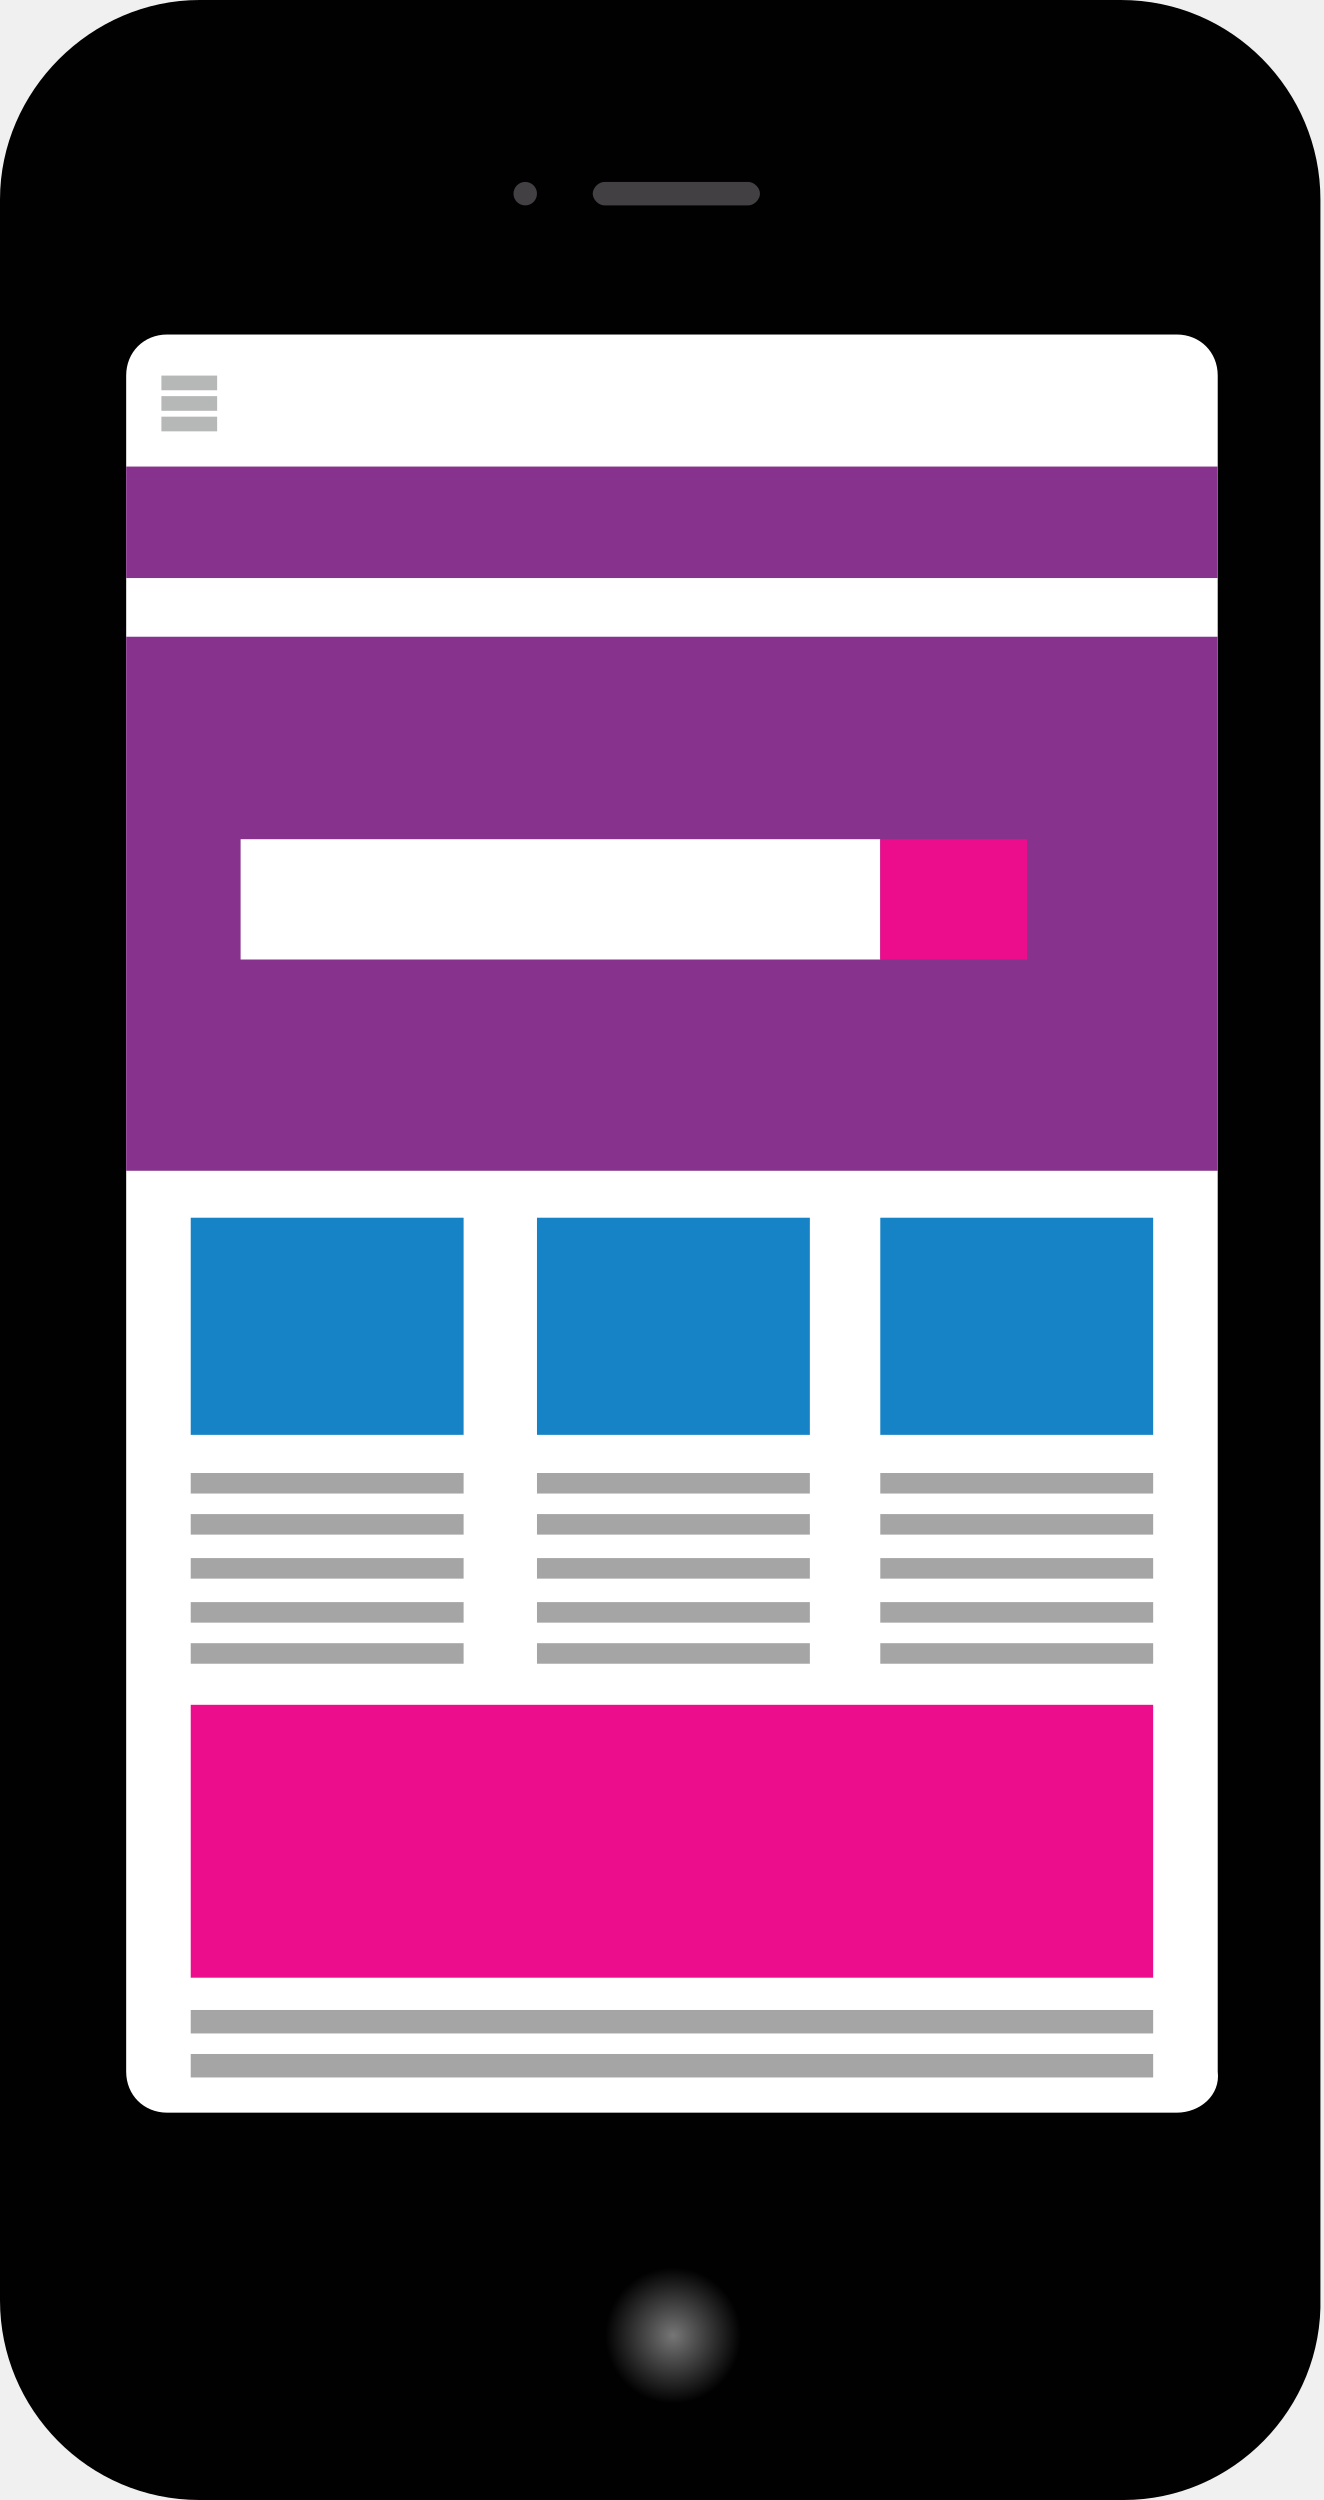
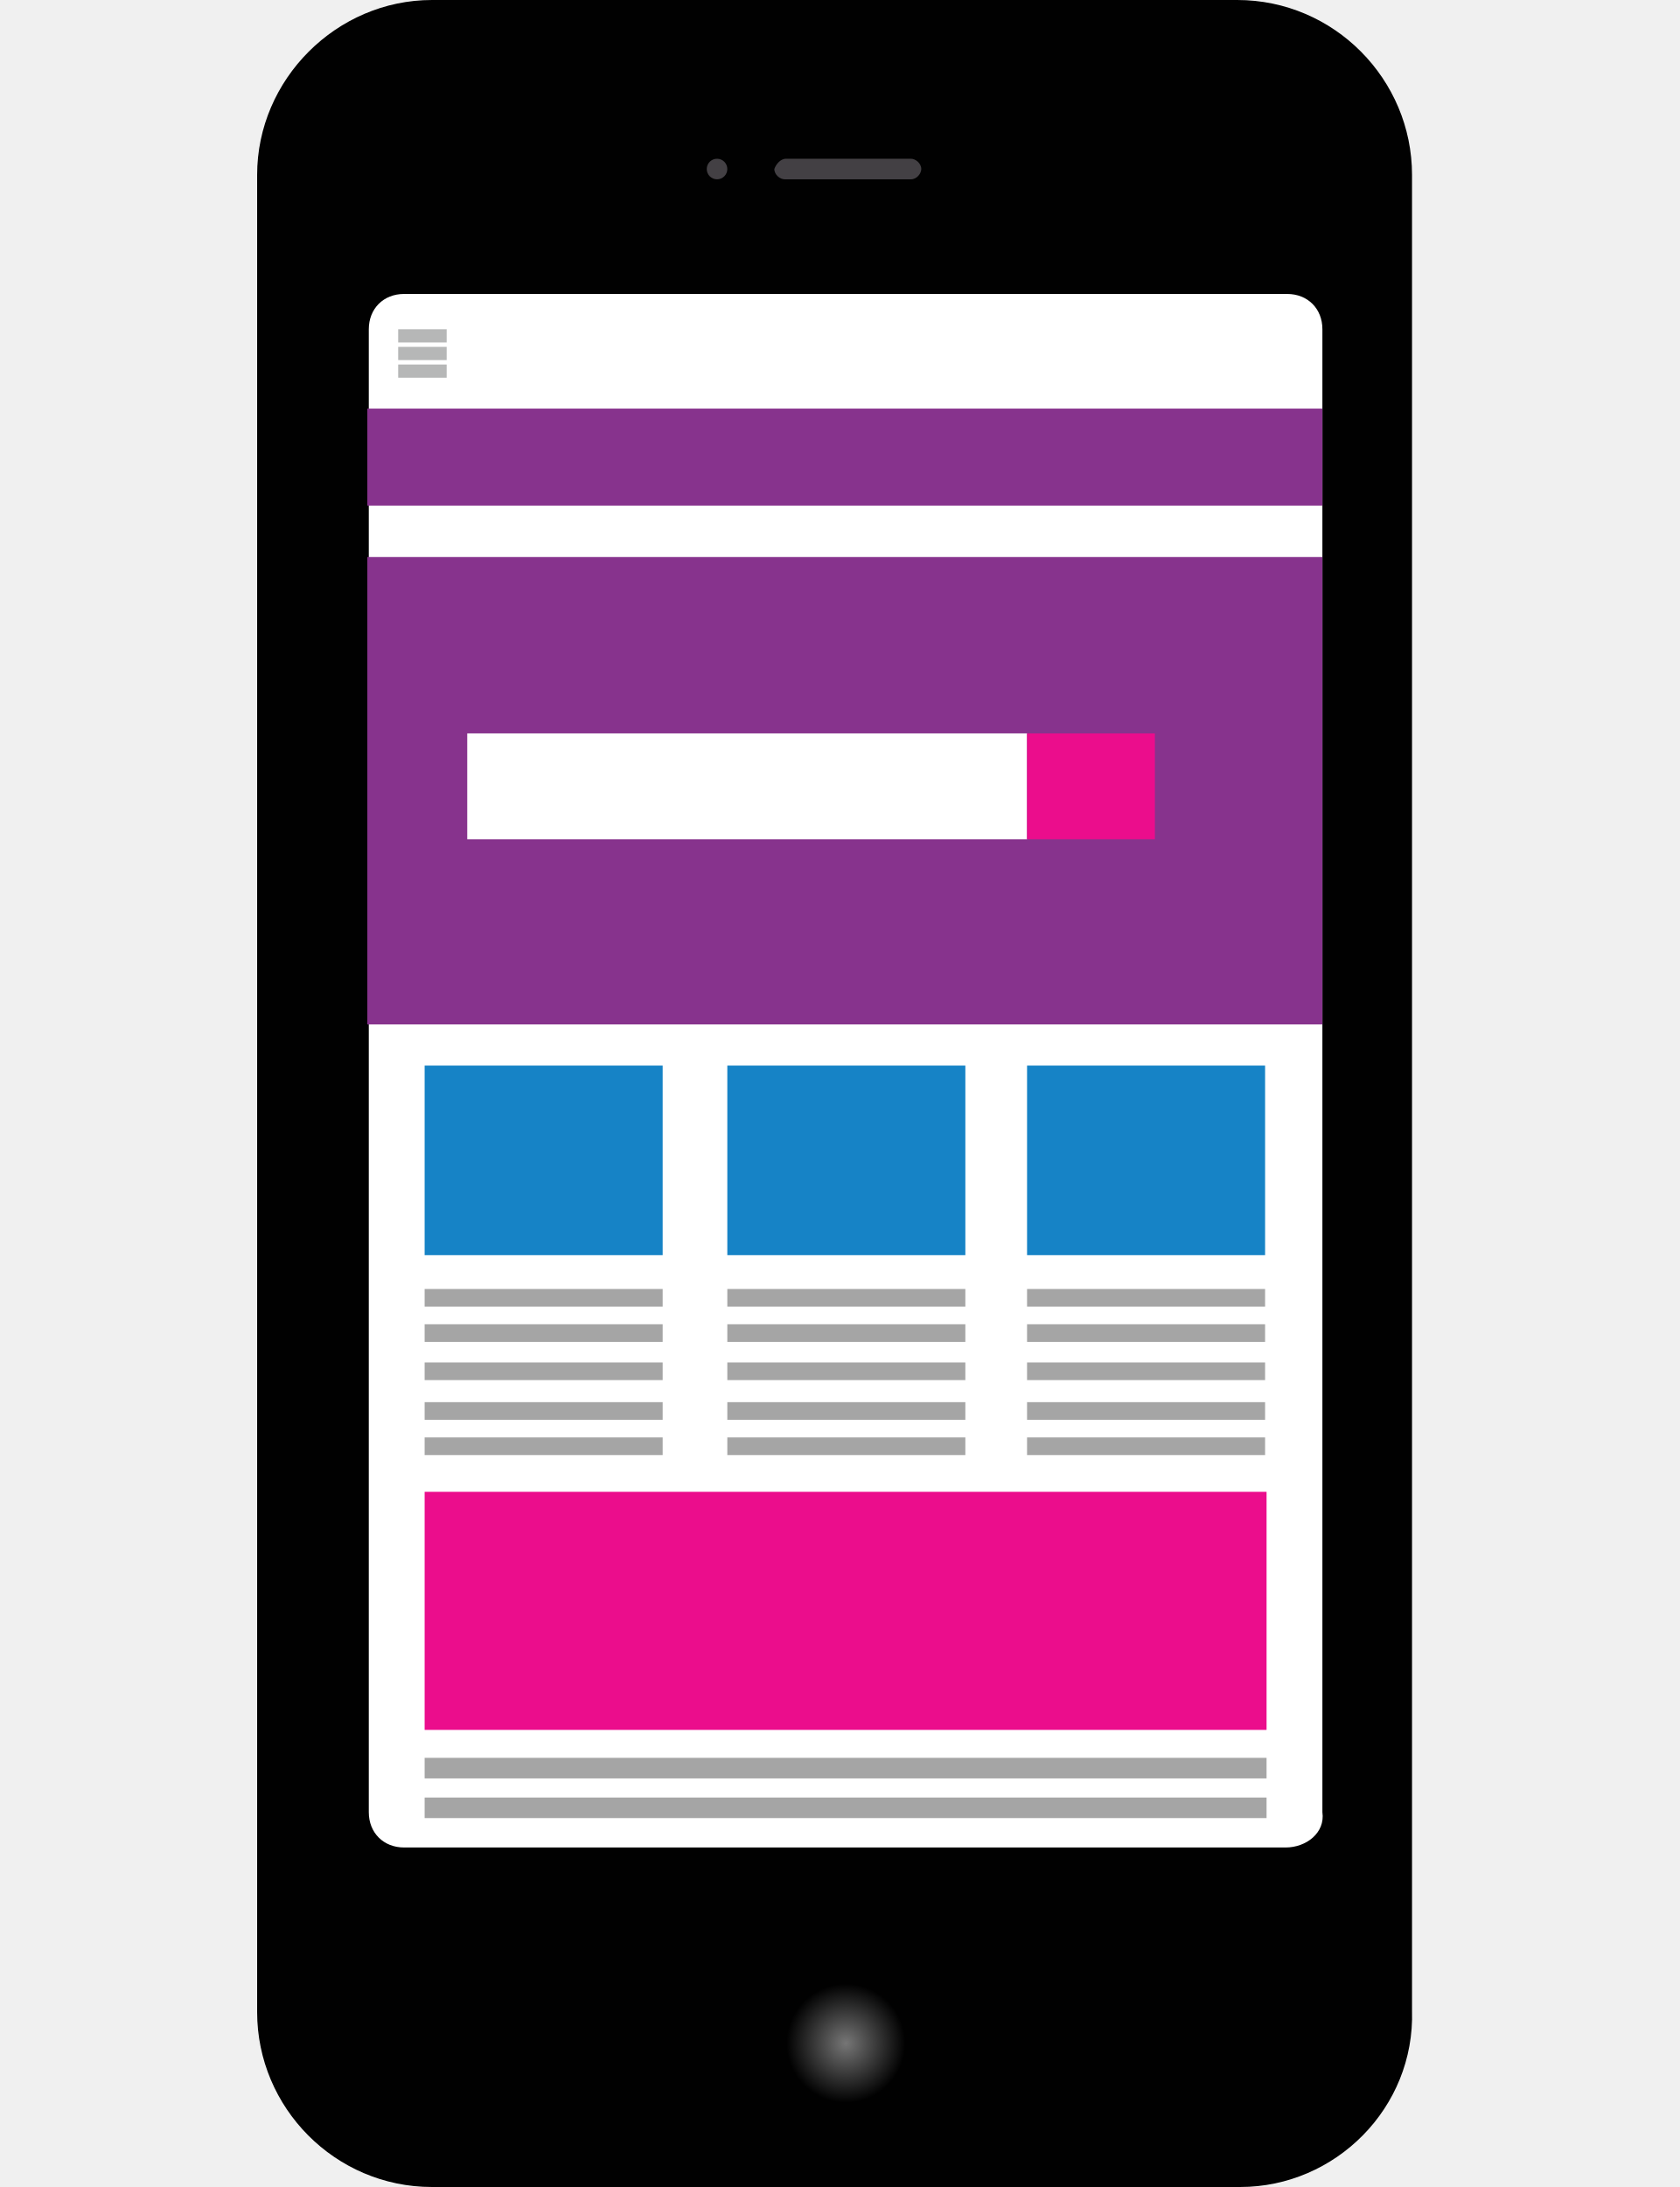
- <svg xmlns="http://www.w3.org/2000/svg" version="1.1" id="Layer_1" x="0px" y="0px" viewBox="0 0 45.1 85.2" style="enable-background:new 0 0 45.1 85.2;" xml:space="preserve">
+ <svg xmlns="http://www.w3.org/2000/svg" version="1.1" id="Layer_2" x="0px" y="0px" viewBox="0 0 114.3 148.8" style="enable-background:new 0 0 114.3 148.8;" xml:space="preserve">
  <style type="text/css">
	.st0{fill:#010101;}
	.st1{fill:#434044;}
	.st2{fill:#FFFFFF;}
	.st3{fill:#87338D;}
	.st4{fill:#B6B7B7;}
	.st5{fill:#EB0D8C;}
	.st6{fill:#1683C6;}
	.st7{fill:#A5A5A5;}
	.st8{fill:url(#SVGID_1_);}
</style>
-   <path class="st0" d="M38.3,85.2H6.8c-3.8,0-6.8-3.1-6.8-6.8V6.8C0,3.1,3.1,0,6.8,0h31.4c3.8,0,6.8,3.1,6.8,6.8v71.5  C45.1,82.1,42,85.2,38.3,85.2z" />
-   <path class="st1" d="M20.6,6.2h4.9c0.2,0,0.4,0.2,0.4,0.4v0c0,0.2-0.2,0.4-0.4,0.4h-4.9c-0.2,0-0.4-0.2-0.4-0.4v0  C20.2,6.4,20.4,6.2,20.6,6.2z" />
-   <circle class="st1" cx="17.9" cy="6.6" r="0.4" />
-   <path class="st2" d="M40.1,72H5.7c-0.8,0-1.4-0.6-1.4-1.4V12.8c0-0.8,0.6-1.4,1.4-1.4h34.4c0.8,0,1.4,0.6,1.4,1.4v57.8  C41.6,71.4,40.9,72,40.1,72z" />
-   <rect x="4.3" y="15.9" class="st3" width="37.2" height="3.8" />
-   <rect x="5.5" y="12.8" class="st4" width="1.9" height="0.5" />
-   <rect x="5.5" y="13.5" class="st4" width="1.9" height="0.5" />
-   <rect x="5.5" y="14.2" class="st4" width="1.9" height="0.5" />
-   <rect x="4.3" y="21.7" class="st3" width="37.2" height="18.2" />
-   <rect x="8.2" y="28.6" class="st2" width="21.8" height="4.1" />
-   <rect x="30" y="28.6" class="st5" width="5" height="4.1" />
-   <rect x="6.5" y="41.5" class="st6" width="9.3" height="7.4" />
-   <rect x="18.3" y="41.5" class="st6" width="9.3" height="7.4" />
-   <rect x="30" y="41.5" class="st6" width="9.3" height="7.4" />
-   <rect x="6.5" y="50.2" class="st7" width="9.3" height="0.7" />
-   <rect x="6.5" y="51.6" class="st7" width="9.3" height="0.7" />
-   <rect x="6.5" y="53.1" class="st7" width="9.3" height="0.7" />
-   <rect x="6.5" y="54.6" class="st7" width="9.3" height="0.7" />
-   <rect x="6.5" y="56" class="st7" width="9.3" height="0.7" />
-   <rect x="18.3" y="50.2" class="st7" width="9.3" height="0.7" />
-   <rect x="18.3" y="51.6" class="st7" width="9.3" height="0.7" />
-   <rect x="18.3" y="53.1" class="st7" width="9.3" height="0.7" />
-   <rect x="18.3" y="54.6" class="st7" width="9.3" height="0.7" />
-   <rect x="18.3" y="56" class="st7" width="9.3" height="0.7" />
-   <rect x="30" y="50.2" class="st7" width="9.3" height="0.7" />
-   <rect x="30" y="51.6" class="st7" width="9.3" height="0.7" />
-   <rect x="30" y="53.1" class="st7" width="9.3" height="0.7" />
-   <rect x="30" y="54.6" class="st7" width="9.3" height="0.7" />
-   <rect x="30" y="56" class="st7" width="9.3" height="0.7" />
-   <rect x="6.5" y="68.5" class="st7" width="32.8" height="0.8" />
-   <rect x="6.5" y="70" class="st7" width="32.8" height="0.8" />
-   <rect x="6.5" y="58.1" class="st5" width="32.8" height="9.3" />
-   <radialGradient id="SVGID_1_" cx="22.941" cy="79.595" r="3.478" gradientUnits="userSpaceOnUse">
+   <path class="st0" d="M84.4,148.8h-55c-6.6,0-11.9-5.4-11.9-11.9v-125C17.5,5.4,22.9,0,29.4,0h54.8c6.6,0,11.9,5.4,11.9,11.9v124.9  C96.3,143.4,90.9,148.8,84.4,148.8z" />
+   <path class="st1" d="M53.5,10.8H62c0.3,0,0.7,0.3,0.7,0.7l0,0c0,0.3-0.3,0.7-0.7,0.7h-8.6c-0.3,0-0.7-0.3-0.7-0.7l0,0  C52.8,11.2,53.1,10.8,53.5,10.8z" />
+   <circle class="st1" cx="48.8" cy="11.5" r="0.7" />
+   <path class="st2" d="M87.5,125.7H27.5c-1.4,0-2.4-1-2.4-2.4V22.4c0-1.4,1-2.4,2.4-2.4h60.1c1.4,0,2.4,1,2.4,2.4v100.9  C90.2,124.7,88.9,125.7,87.5,125.7z" />
+   <rect x="25" y="27.8" class="st3" width="65" height="6.6" />
+   <rect x="27.1" y="22.4" class="st4" width="3.3" height="0.9" />
+   <rect x="27.1" y="23.6" class="st4" width="3.3" height="0.9" />
+   <rect x="27.1" y="24.8" class="st4" width="3.3" height="0.9" />
+   <rect x="25" y="37.9" class="st3" width="65" height="31.8" />
+   <rect x="31.8" y="49.9" class="st2" width="38.1" height="7.2" />
+   <rect x="69.9" y="49.9" class="st5" width="8.7" height="7.2" />
+   <rect x="28.9" y="72.5" class="st6" width="16.2" height="12.9" />
+   <rect x="49.5" y="72.5" class="st6" width="16.2" height="12.9" />
+   <rect x="69.9" y="72.5" class="st6" width="16.2" height="12.9" />
+   <rect x="28.9" y="87.7" class="st7" width="16.2" height="1.2" />
+   <rect x="28.9" y="90.1" class="st7" width="16.2" height="1.2" />
+   <rect x="28.9" y="92.7" class="st7" width="16.2" height="1.2" />
+   <rect x="28.9" y="95.4" class="st7" width="16.2" height="1.2" />
+   <rect x="28.9" y="97.8" class="st7" width="16.2" height="1.2" />
+   <rect x="49.5" y="87.7" class="st7" width="16.2" height="1.2" />
+   <rect x="49.5" y="90.1" class="st7" width="16.2" height="1.2" />
+   <rect x="49.5" y="92.7" class="st7" width="16.2" height="1.2" />
+   <rect x="49.5" y="95.4" class="st7" width="16.2" height="1.2" />
+   <rect x="49.5" y="97.8" class="st7" width="16.2" height="1.2" />
+   <rect x="69.9" y="87.7" class="st7" width="16.2" height="1.2" />
+   <rect x="69.9" y="90.1" class="st7" width="16.2" height="1.2" />
+   <rect x="69.9" y="92.7" class="st7" width="16.2" height="1.2" />
+   <rect x="69.9" y="95.4" class="st7" width="16.2" height="1.2" />
+   <rect x="69.9" y="97.8" class="st7" width="16.2" height="1.2" />
+   <rect x="28.9" y="119.6" class="st7" width="57.3" height="1.4" />
+   <rect x="28.9" y="122.3" class="st7" width="57.3" height="1.4" />
+   <rect x="28.9" y="101.5" class="st5" width="57.3" height="16.2" />
+   <radialGradient id="SVGID_1_" cx="57.568" cy="8.38" r="6.077" gradientTransform="matrix(1 0 0 -1 0 147.4)" gradientUnits="userSpaceOnUse">
    <stop offset="0" style="stop-color:#767676" />
    <stop offset="0.666" style="stop-color:#010101" />
  </radialGradient>
-   <circle class="st8" cx="22.9" cy="79.6" r="3.5" />
+   <circle class="st8" cx="57.5" cy="139" r="6.1" />
</svg>
